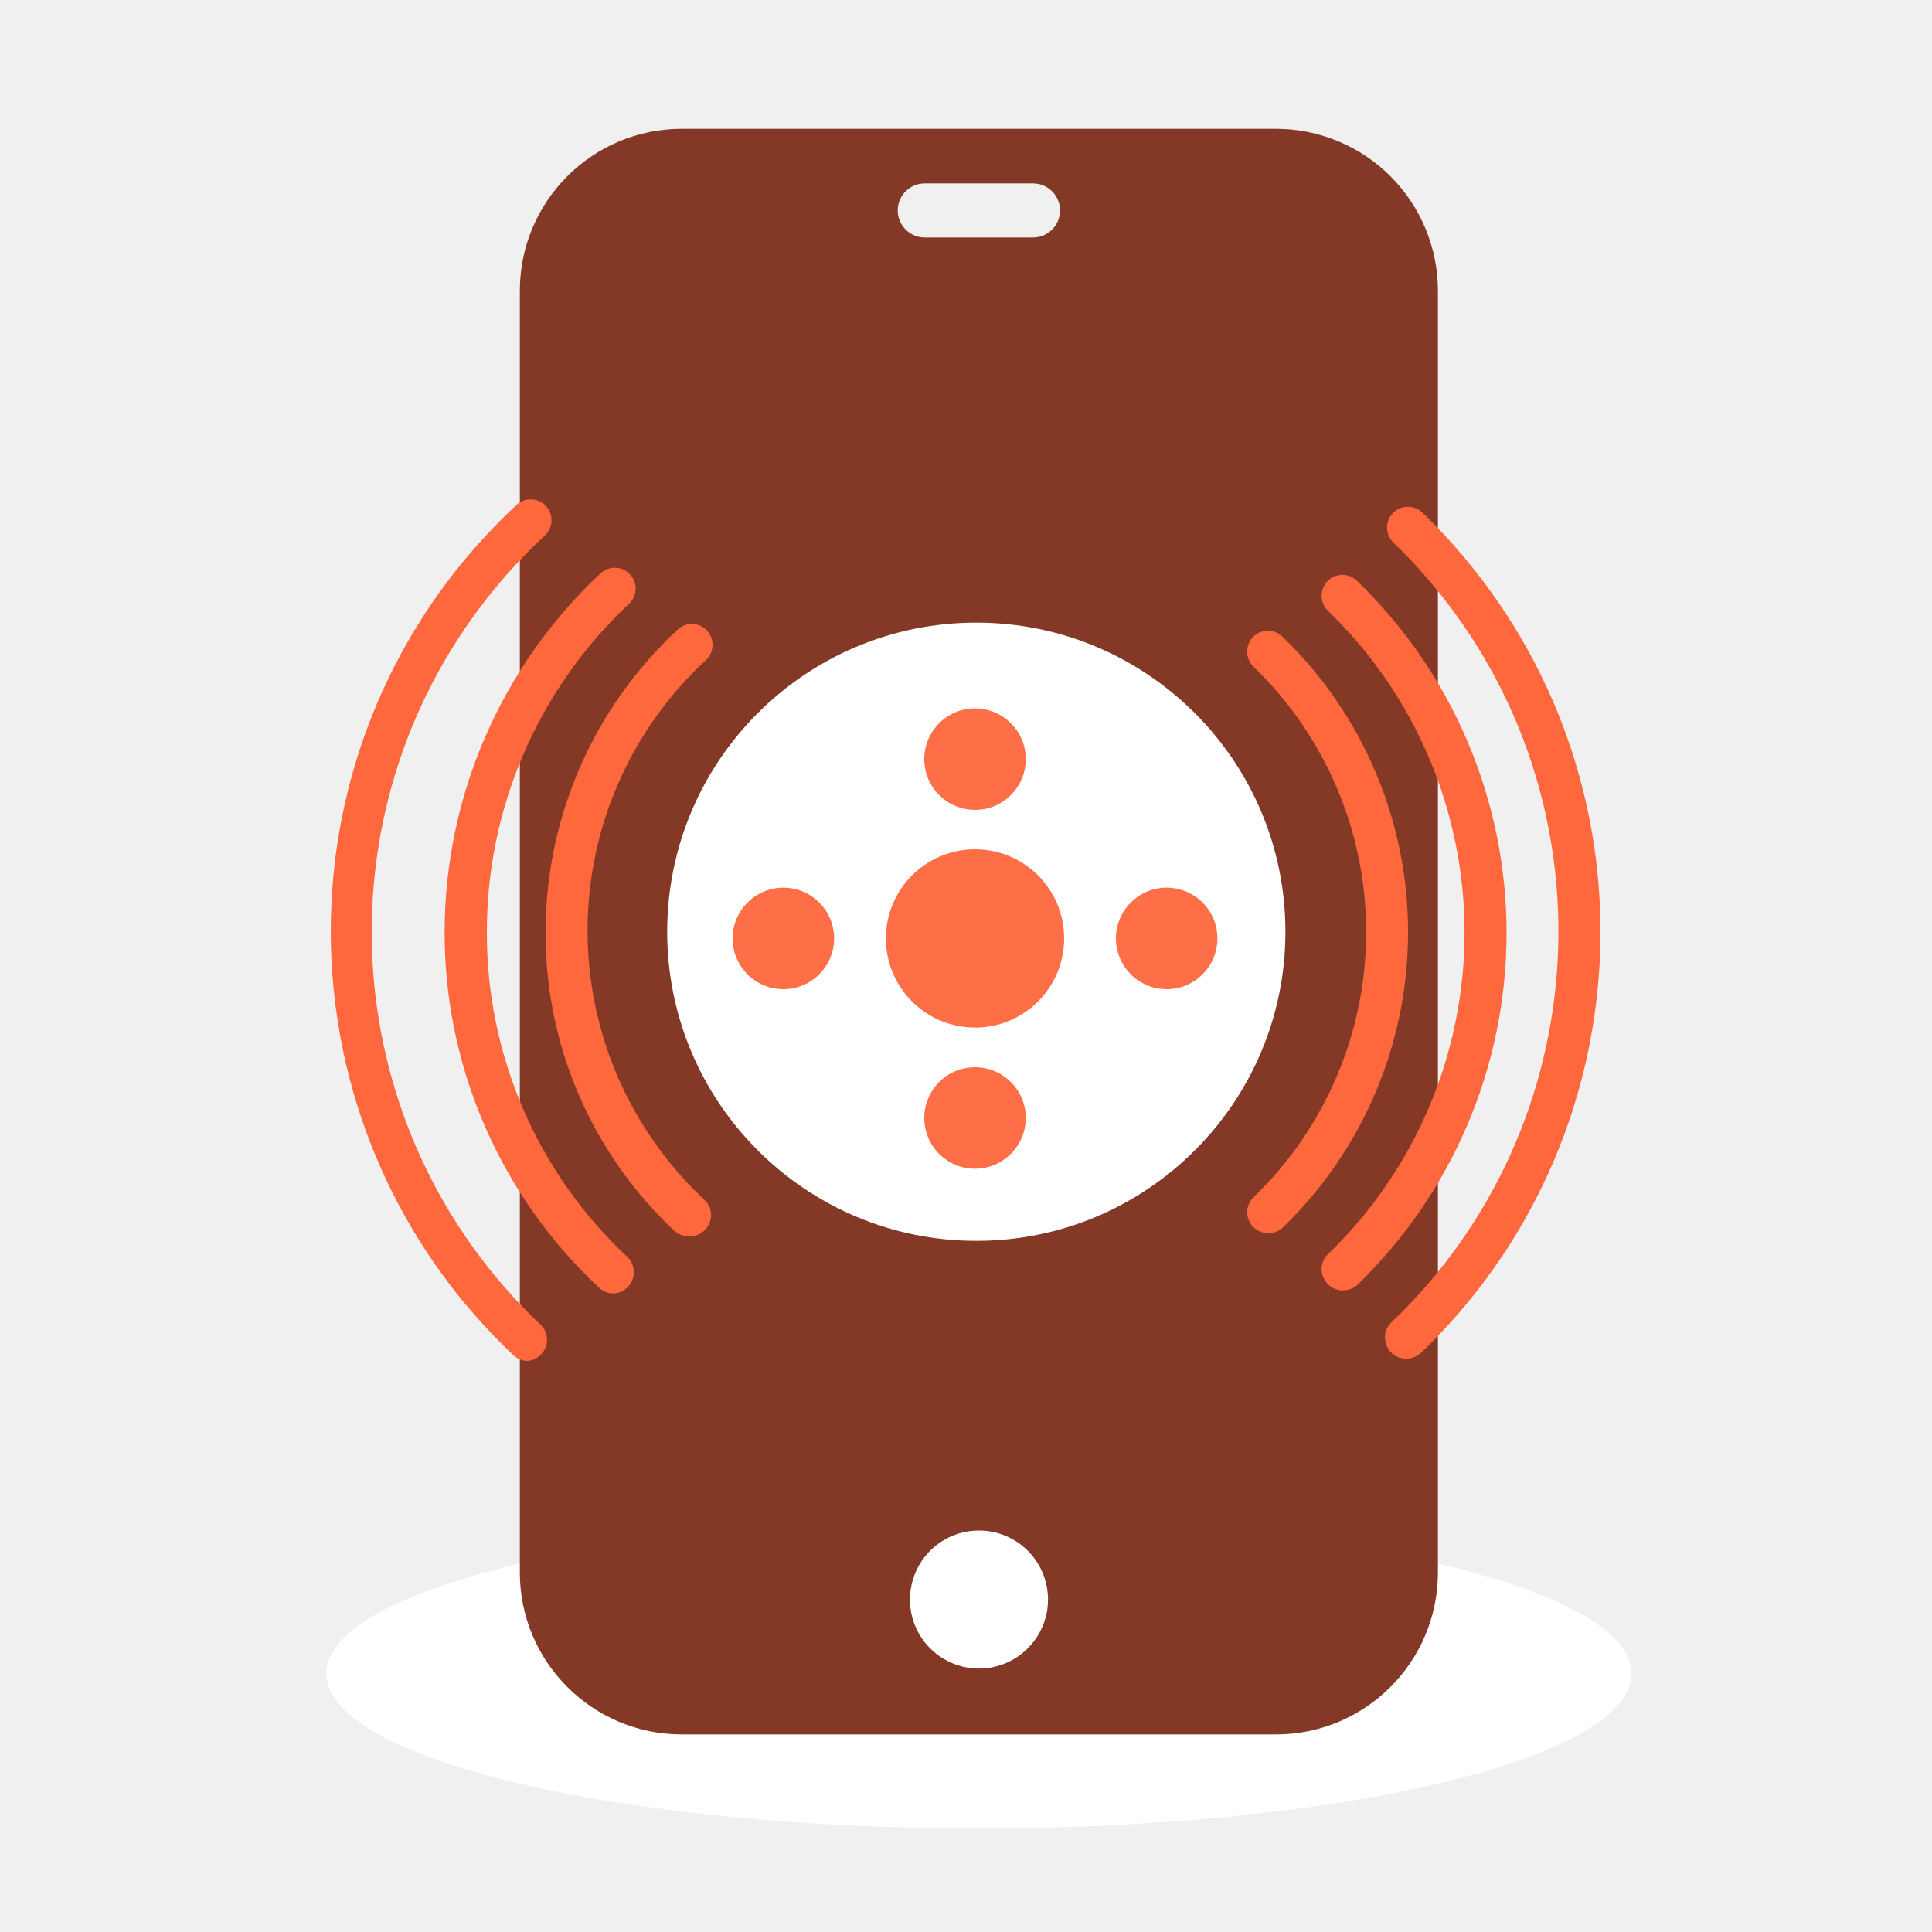
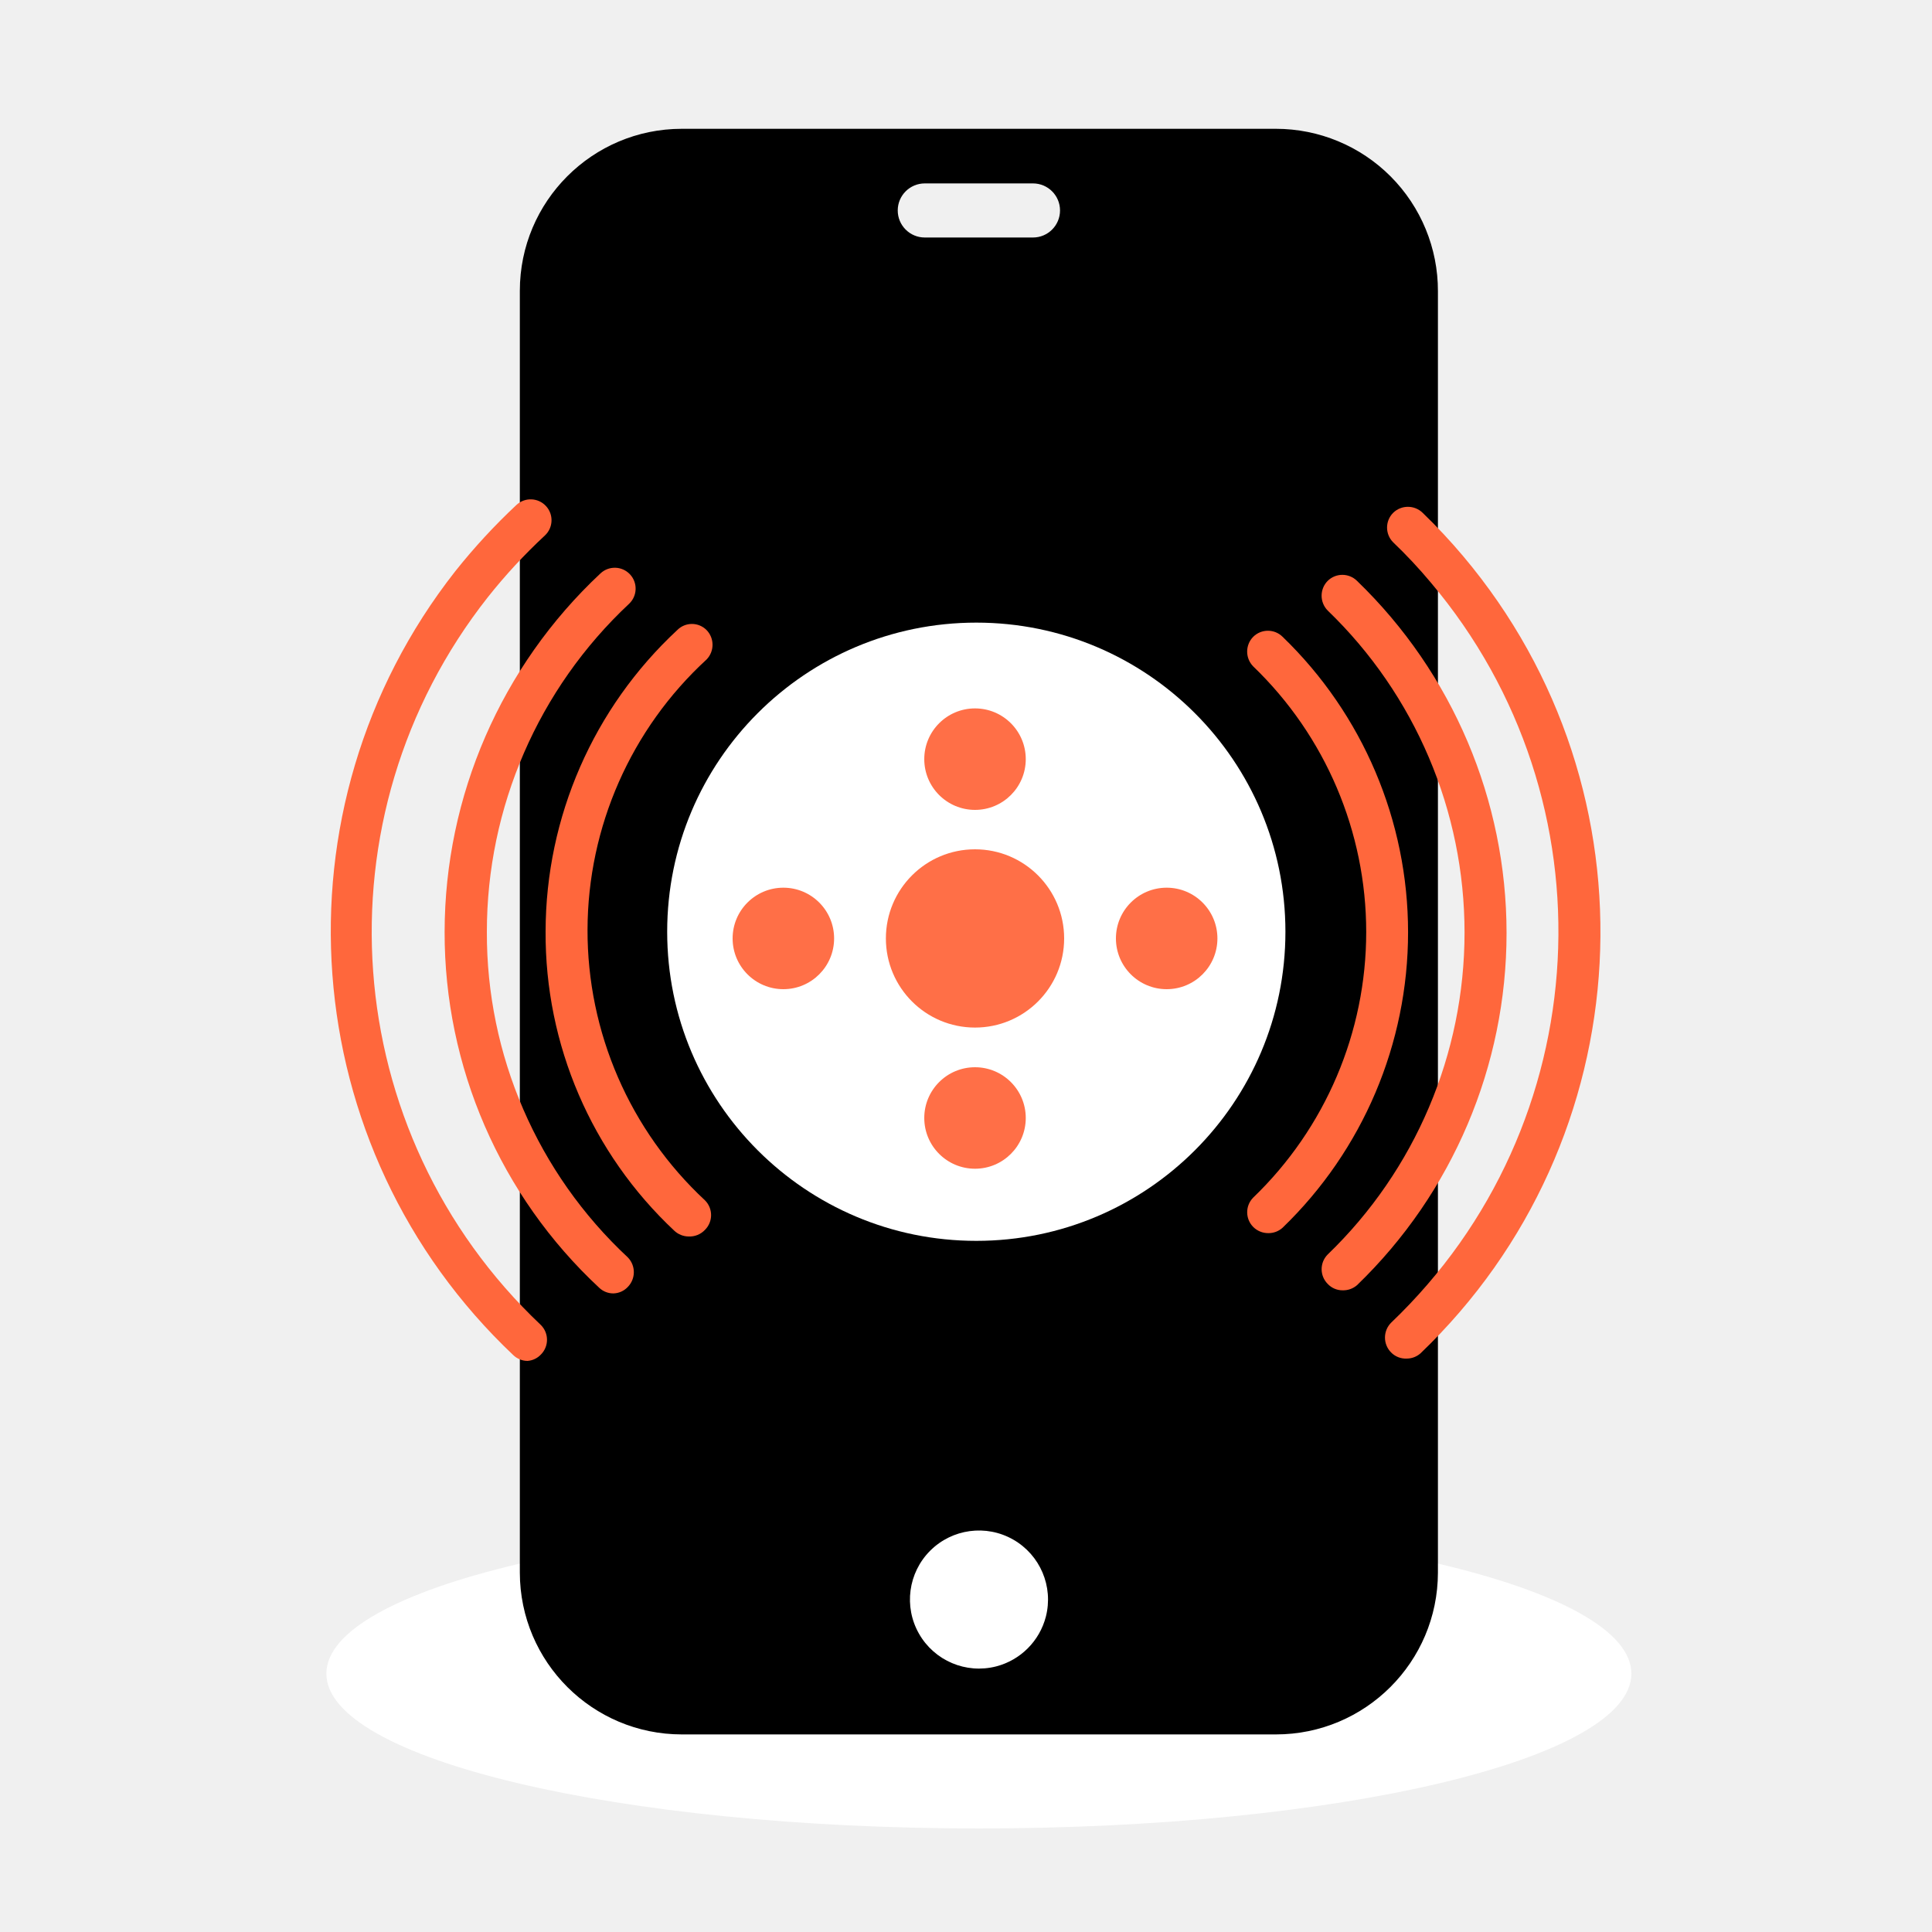
<svg xmlns="http://www.w3.org/2000/svg" id="Layer_1" data-name="Layer 1" viewBox="12 12 75 75">
  <defs>
-     <style>.cls-1{fill:#e6f5fd;}.cls-2{fill:#fff;}.cls-3{fill:#843926;}.cls-4{fill:#ff6f47;}.cls-5{fill:#ff673c;}</style>
+     <style>.emergency-calling__cls-1{fill:#e6f5fd;}.emergency-calling__cls-2{fill:#fff;}.cls-3{fill:#843926;}.emergency-calling__cls-4{fill:#ff6f47;}.emergency-calling__cls-5{fill:#ff673c;}</style>
  </defs>
-   <ellipse class="cls-2" cx="50" cy="76.97" rx="25.33" ry="6.01" />
+   <ellipse class="emergency-calling__cls-2" cx="50" cy="76.97" rx="25.33" ry="6.01" />
  <g id="surface1">
-     <path class="cls-3" d="M61.53,17H38.47a6.29,6.29,0,0,0-6.29,6.29V73.05a6.29,6.29,0,0,0,6.29,6.28H61.53a6.29,6.29,0,0,0,6.29-6.28V23.31A6.29,6.29,0,0,0,61.53,17ZM47.9,19.12h4.2a1.05,1.05,0,0,1,0,2.1H47.9a1.05,1.05,0,0,1,0-2.1Zm2.77,57.57a2.68,2.68,0,1,1,1.93-1.93A2.69,2.69,0,0,1,50.67,76.69Z" />
+     <path class="emergency-calling__cls-3" d="M61.53,17H38.47a6.29,6.29,0,0,0-6.29,6.29V73.05a6.29,6.29,0,0,0,6.29,6.28H61.53a6.29,6.29,0,0,0,6.29-6.28V23.31A6.29,6.29,0,0,0,61.53,17ZM47.9,19.12h4.2a1.05,1.05,0,0,1,0,2.1H47.9a1.05,1.05,0,0,1,0-2.1Zm2.77,57.57a2.68,2.68,0,1,1,1.93-1.93A2.69,2.69,0,0,1,50.67,76.69Z" />
  </g>
-   <circle class="cls-2" cx="49.9" cy="48.17" r="12" />
+   <circle class="emergency-calling__cls-2" cx="49.9" cy="48.17" r="12" />
  <g id="Avatar_-_9-1-1" data-name="Avatar - 9-1-1">
-     <circle class="cls-4" cx="49.85" cy="48.43" r="3.46" />
-     <circle class="cls-4" cx="49.85" cy="41.47" r="1.97" />
-     <circle class="cls-4" cx="49.85" cy="55.4" r="1.97" />
-     <circle class="cls-4" cx="42.41" cy="48.43" r="1.97" />
-     <circle class="cls-4" cx="57.29" cy="48.43" r="1.97" />
+     <circle class="emergency-calling__cls-4" cx="49.85" cy="48.43" r="3.46" />
+     <circle class="emergency-calling__cls-4" cx="49.85" cy="41.47" r="1.97" />
+     <circle class="emergency-calling__cls-4" cx="49.85" cy="55.4" r="1.97" />
+     <circle class="emergency-calling__cls-4" cx="42.41" cy="48.43" r="1.97" />
+     <circle class="emergency-calling__cls-4" cx="57.29" cy="48.43" r="1.97" />
  </g>
-   <path class="cls-5" d="M32.48,64.83a.8.8,0,0,1-.55-.22,22.64,22.64,0,0,1-2.26-30.43,23.93,23.93,0,0,1,2.38-2.58.81.81,0,0,1,1.1,1.19,21.51,21.51,0,0,0-2.21,2.39A21,21,0,0,0,33,63.44a.81.81,0,0,1,0,1.14A.79.79,0,0,1,32.48,64.83Z" />
-   <path class="cls-5" d="M35.81,62.21a.79.79,0,0,1-.55-.22,18.82,18.82,0,0,1-6-13.82,19.08,19.08,0,0,1,6.05-13.91.81.81,0,1,1,1.11,1.18A17.43,17.43,0,0,0,30.9,48.17a17.19,17.19,0,0,0,5.47,12.64.82.82,0,0,1,0,1.15A.79.79,0,0,1,35.81,62.21Z" />
-   <path class="cls-5" d="M38.73,60a.82.82,0,0,1-.55-.22,15.8,15.8,0,0,1-5-11.63,16,16,0,0,1,5.11-11.69.8.8,0,0,1,1.14,0,.82.82,0,0,1,0,1.14,14.3,14.3,0,0,0-.06,21,.81.81,0,0,1,0,1.14A.82.82,0,0,1,38.73,60Z" />
-   <path class="cls-5" d="M66.61,64.74A.8.8,0,0,1,66,64.5a.82.82,0,0,1,0-1.15,21,21,0,0,0,1.54-28.74,19.18,19.18,0,0,0-1.46-1.56.81.81,0,0,1,0-1.14.82.82,0,0,1,1.15,0,22.34,22.34,0,0,1,1.57,1.68,22.64,22.64,0,0,1-1.66,30.95A.81.81,0,0,1,66.61,64.74Z" />
-   <path class="cls-5" d="M61.24,59.87a.82.82,0,0,1-.59-.24.81.81,0,0,1,0-1.14,14.31,14.31,0,0,0,0-20.62.82.82,0,0,1,0-1.15.81.81,0,0,1,1.14,0,15.94,15.94,0,0,1,0,22.94A.81.81,0,0,1,61.24,59.87Z" />
-   <path class="cls-5" d="M64.12,62.09a.79.79,0,0,1-.58-.25.81.81,0,0,1,0-1.14,17.36,17.36,0,0,0,0-25,.82.82,0,0,1,0-1.15.81.81,0,0,1,1.14,0,19,19,0,0,1,0,27.34A.82.82,0,0,1,64.12,62.09Z" />
+   <path class="emergency-calling__cls-5" d="M32.48,64.83a.8.8,0,0,1-.55-.22,22.64,22.64,0,0,1-2.26-30.43,23.93,23.93,0,0,1,2.38-2.58.81.81,0,0,1,1.1,1.19,21.51,21.51,0,0,0-2.21,2.39A21,21,0,0,0,33,63.44a.81.81,0,0,1,0,1.14A.79.79,0,0,1,32.48,64.83Z" />
+   <path class="emergency-calling__cls-5" d="M35.81,62.21a.79.79,0,0,1-.55-.22,18.82,18.82,0,0,1-6-13.82,19.08,19.08,0,0,1,6.05-13.91.81.81,0,1,1,1.11,1.18A17.43,17.43,0,0,0,30.9,48.17a17.19,17.19,0,0,0,5.47,12.64.82.82,0,0,1,0,1.15A.79.79,0,0,1,35.81,62.21Z" />
+   <path class="emergency-calling__cls-5" d="M38.73,60a.82.82,0,0,1-.55-.22,15.8,15.8,0,0,1-5-11.63,16,16,0,0,1,5.11-11.69.8.8,0,0,1,1.14,0,.82.82,0,0,1,0,1.14,14.3,14.3,0,0,0-.06,21,.81.81,0,0,1,0,1.14A.82.82,0,0,1,38.73,60Z" />
+   <path class="emergency-calling__cls-5" d="M66.61,64.74A.8.8,0,0,1,66,64.5a.82.82,0,0,1,0-1.15,21,21,0,0,0,1.54-28.74,19.18,19.18,0,0,0-1.46-1.56.81.81,0,0,1,0-1.14.82.82,0,0,1,1.15,0,22.34,22.34,0,0,1,1.57,1.68,22.64,22.64,0,0,1-1.66,30.95A.81.81,0,0,1,66.61,64.74Z" />
+   <path class="emergency-calling__cls-5" d="M61.24,59.87a.82.82,0,0,1-.59-.24.81.81,0,0,1,0-1.14,14.31,14.31,0,0,0,0-20.62.82.82,0,0,1,0-1.15.81.81,0,0,1,1.14,0,15.94,15.94,0,0,1,0,22.94A.81.81,0,0,1,61.24,59.87Z" />
+   <path class="emergency-calling__cls-5" d="M64.12,62.09a.79.79,0,0,1-.58-.25.81.81,0,0,1,0-1.14,17.36,17.36,0,0,0,0-25,.82.82,0,0,1,0-1.15.81.81,0,0,1,1.14,0,19,19,0,0,1,0,27.34A.82.82,0,0,1,64.12,62.09Z" />
</svg>
